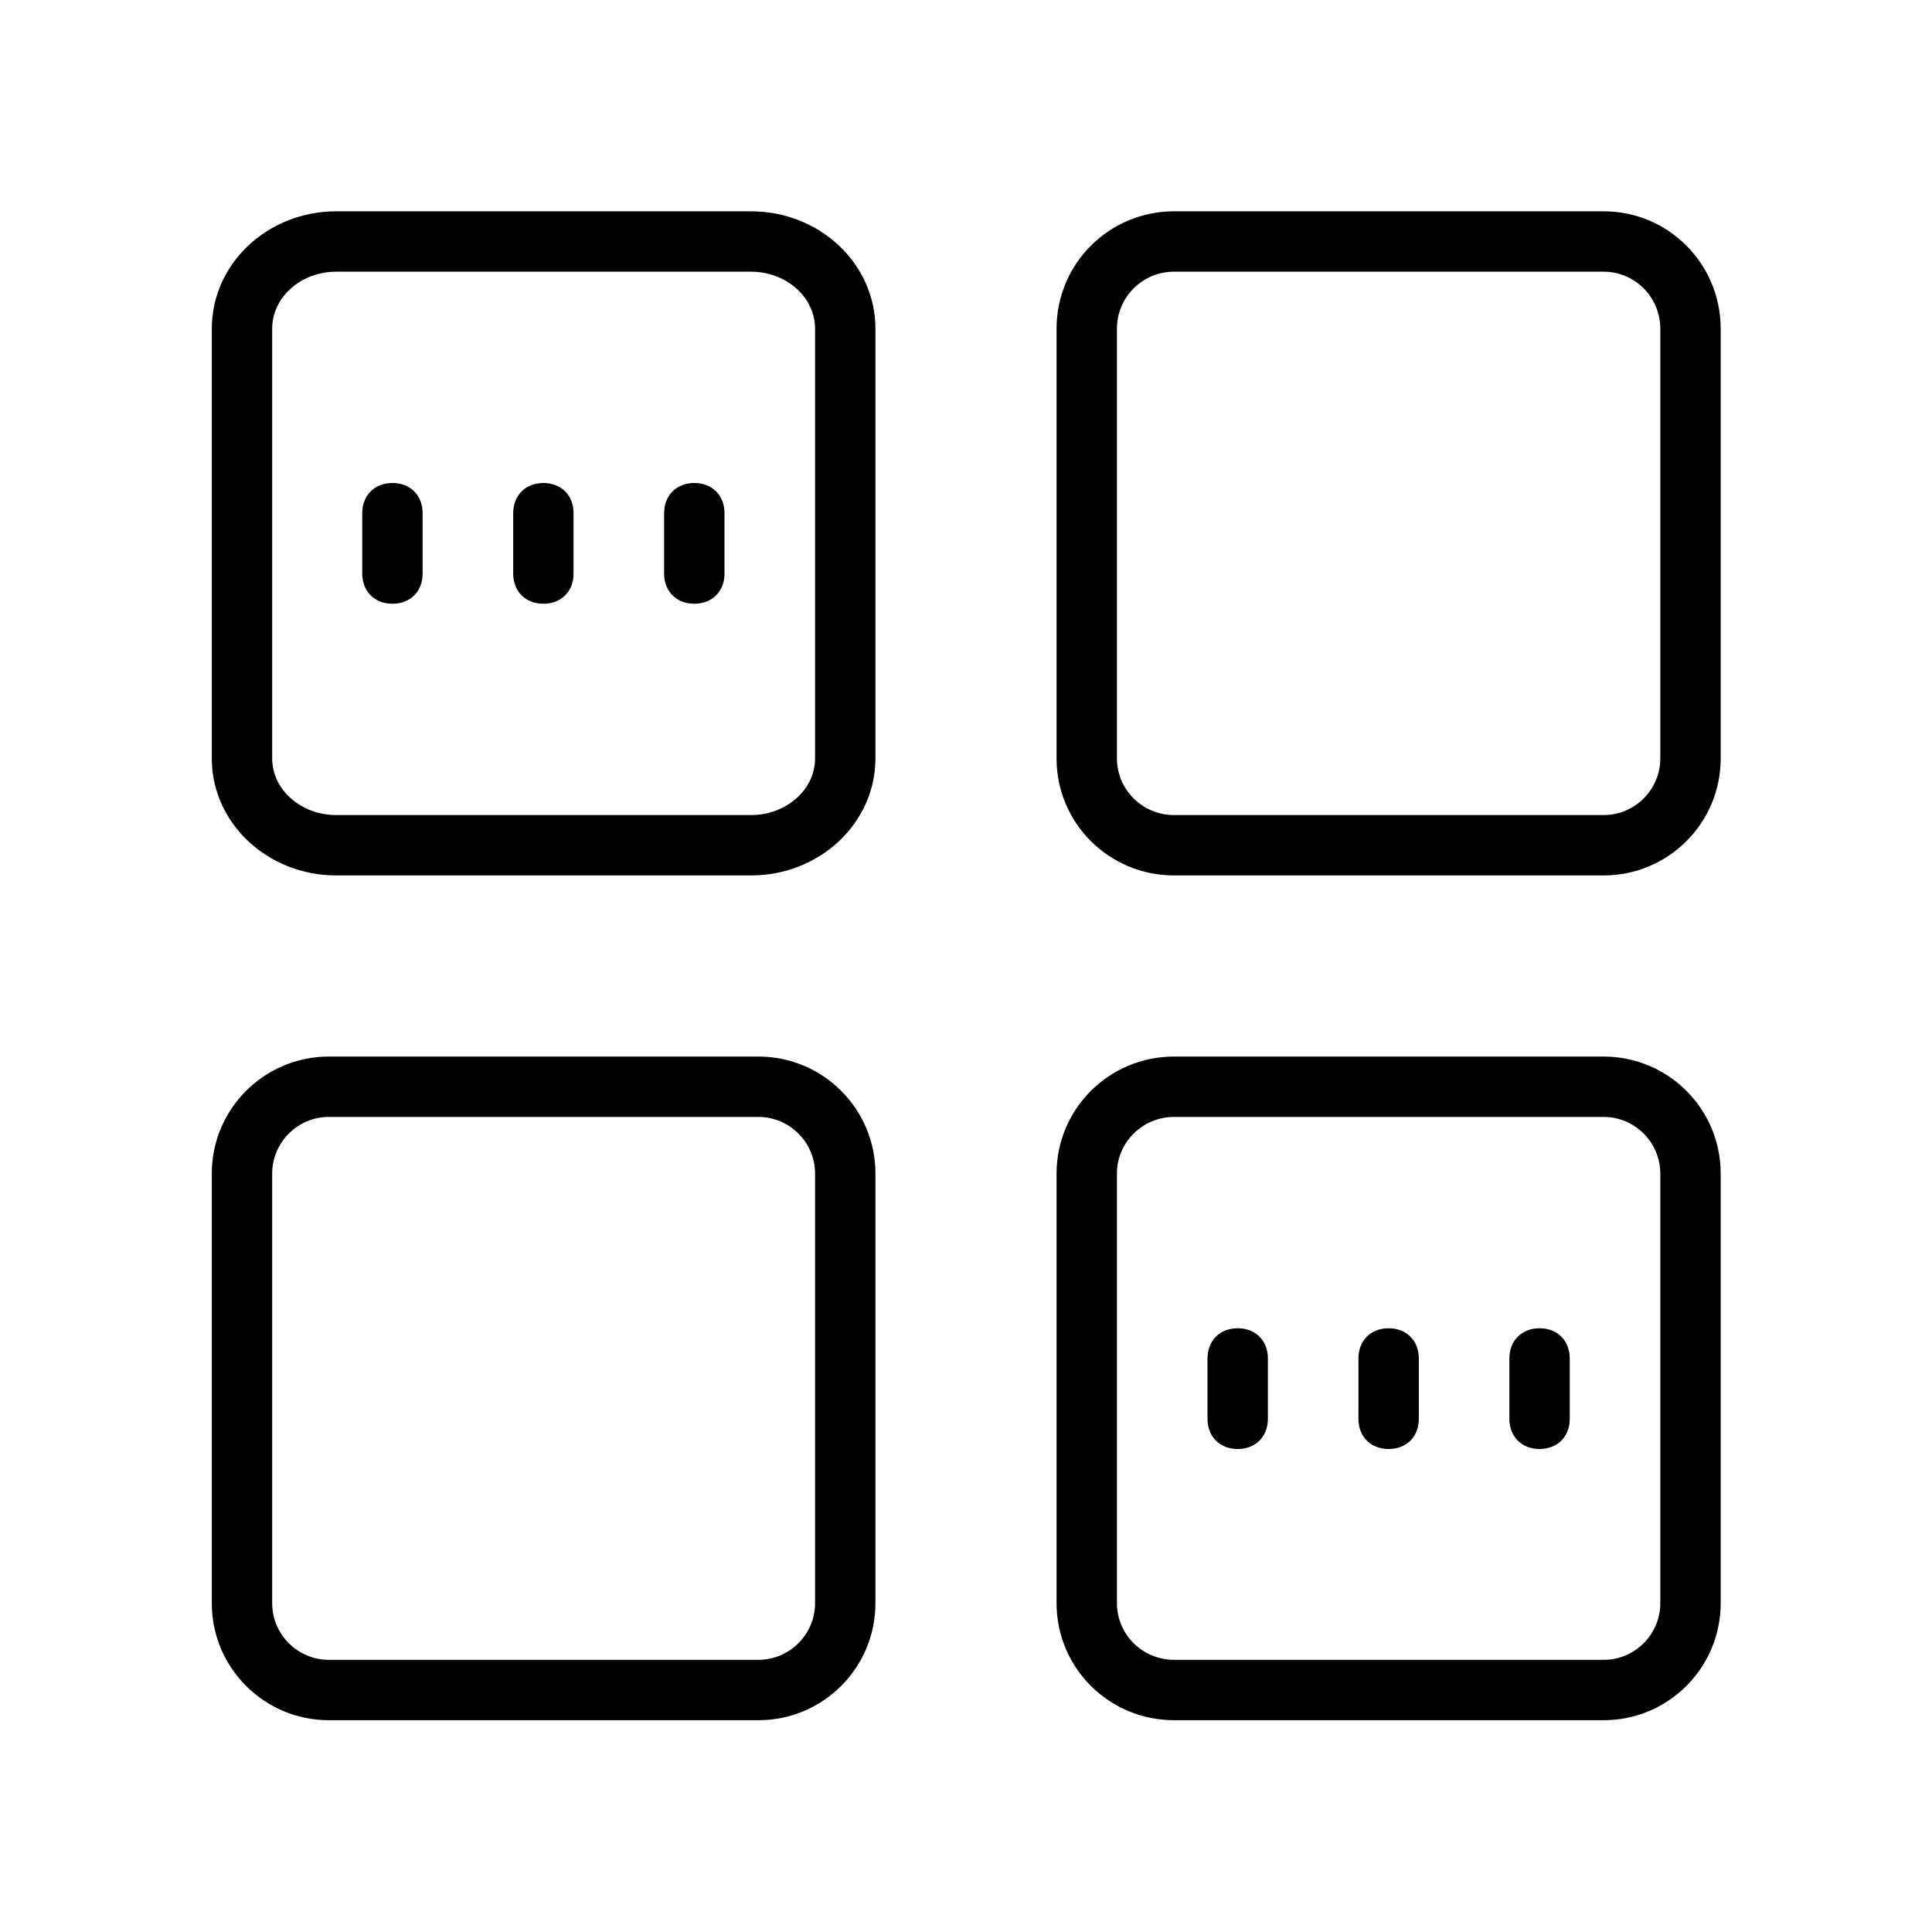
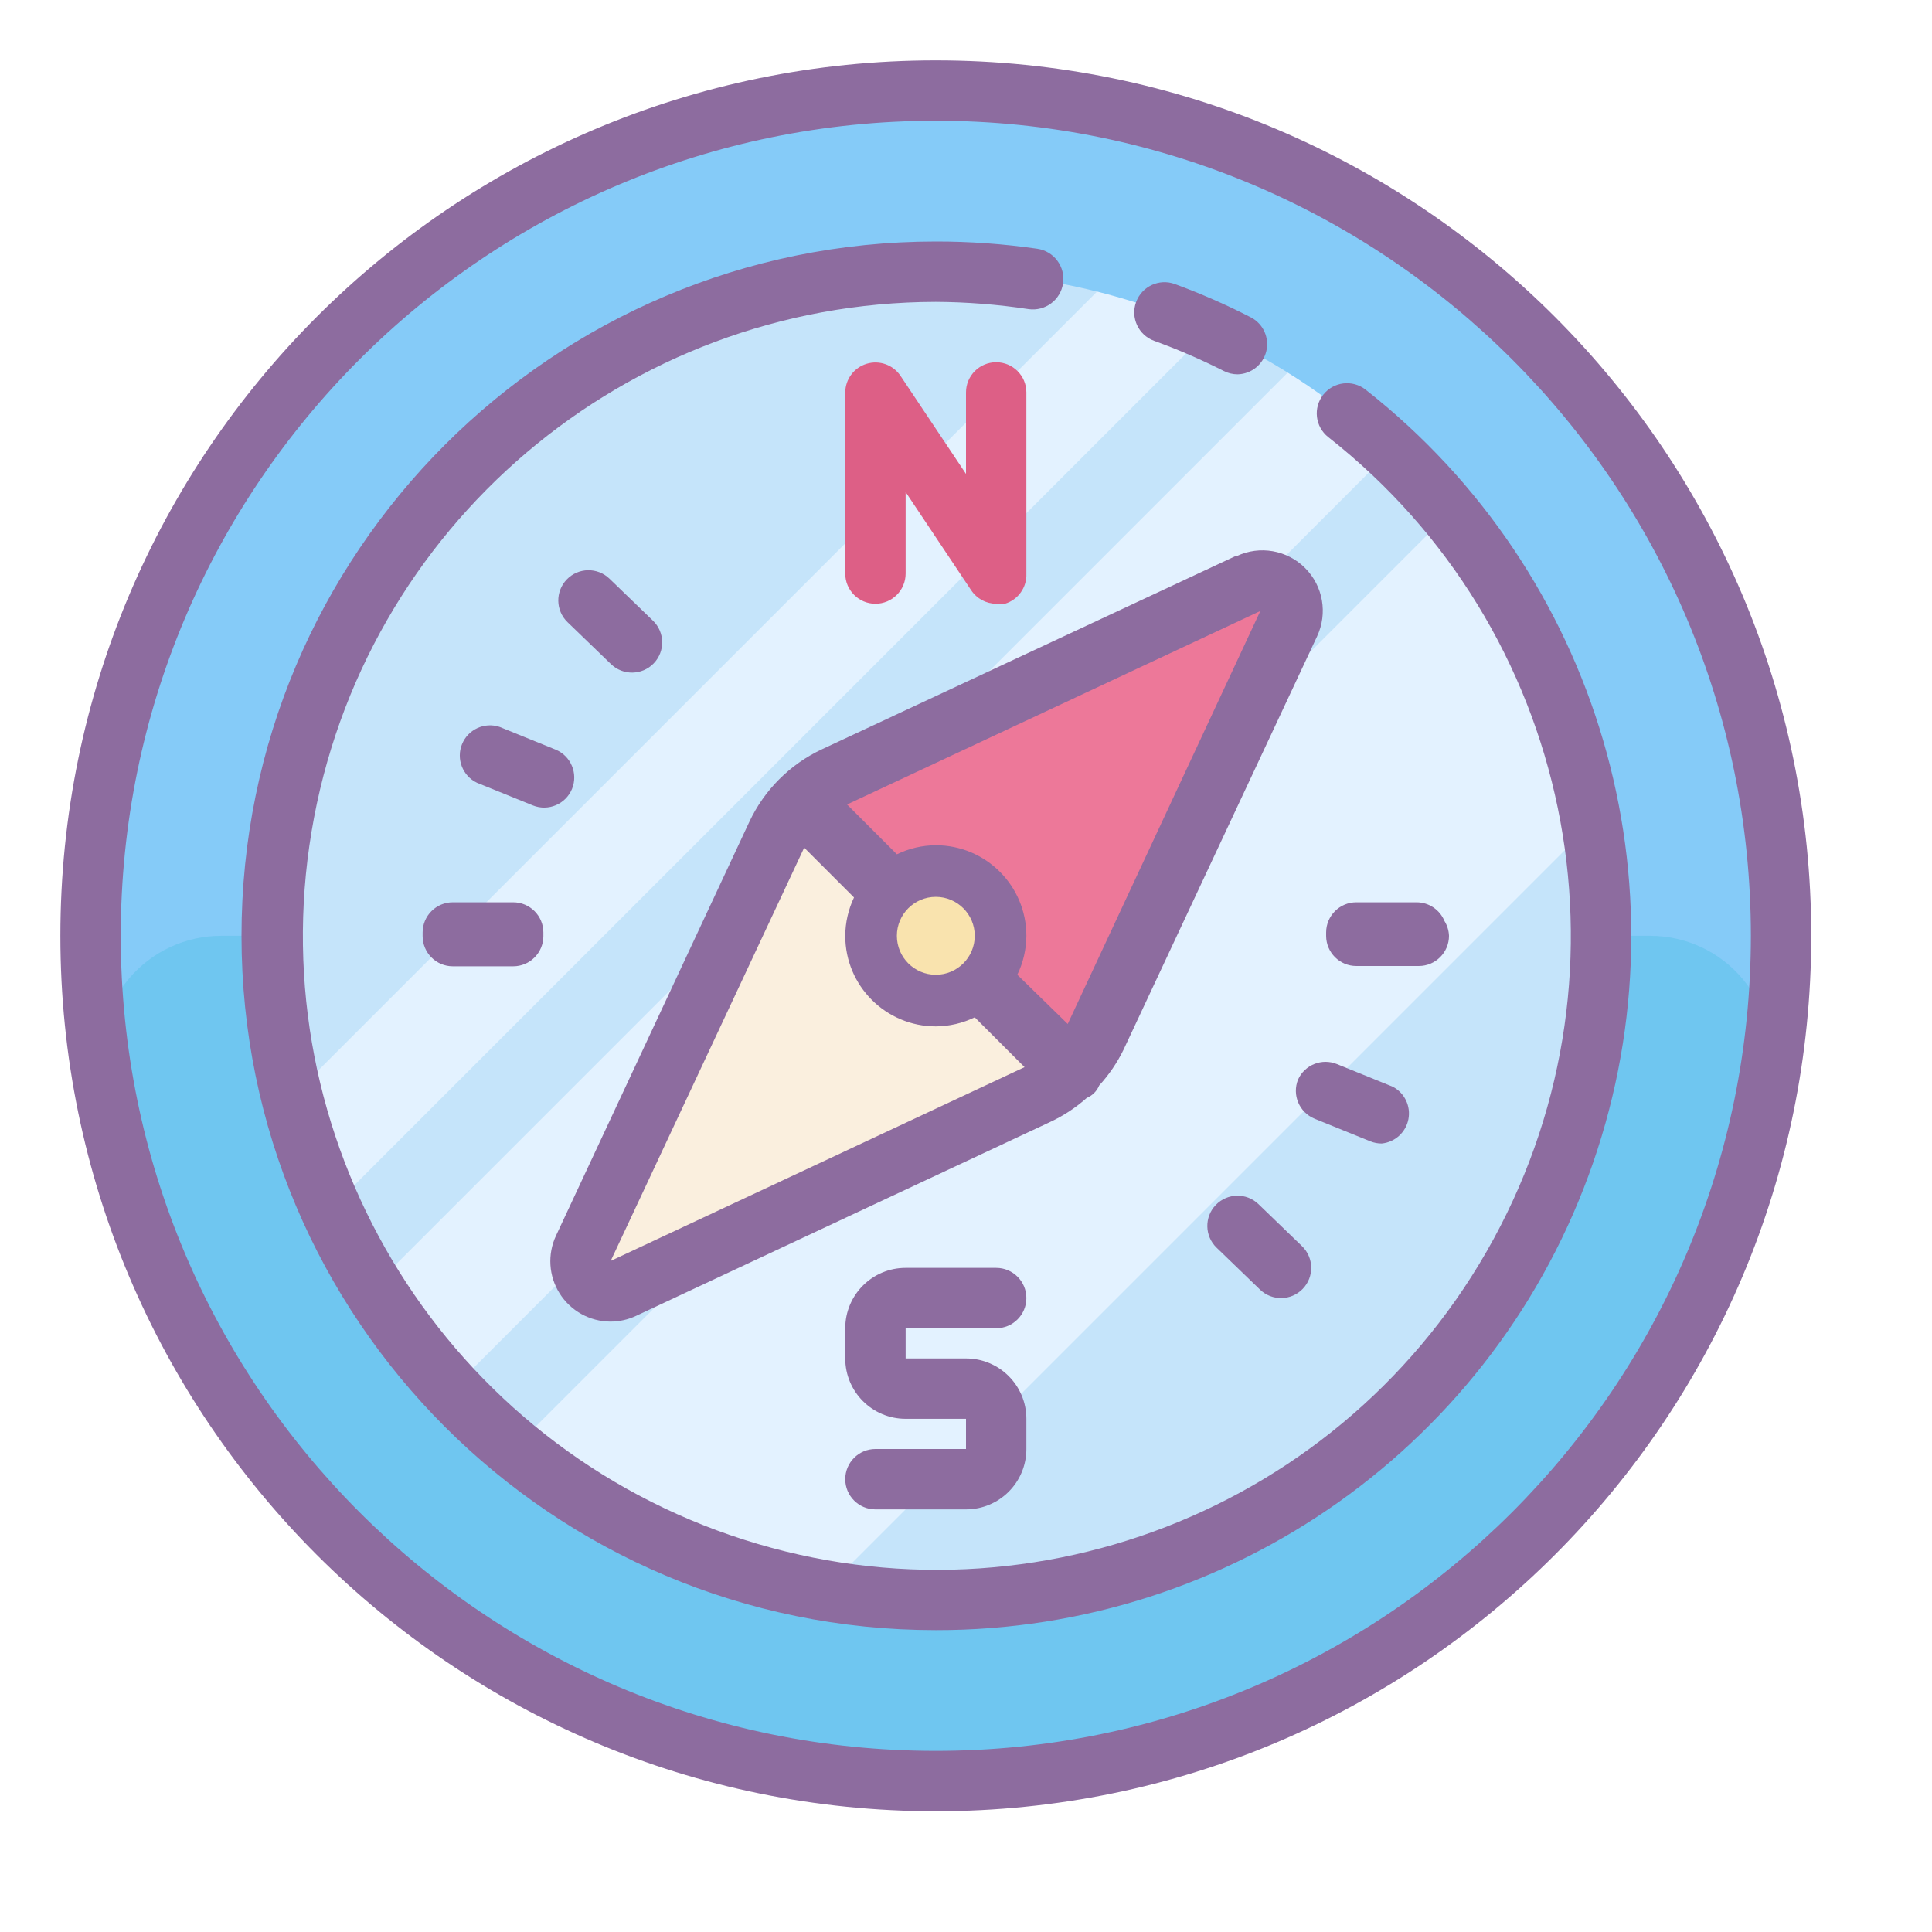
- <svg xmlns="http://www.w3.org/2000/svg" width="16pt" height="16pt" viewBox="0 0 16 16" version="1.1">
-   <g id="surface6079940">
-     <path style=" stroke:none;fill-rule:nonzero;fill:rgb(0%,0%,0%);fill-opacity:1;" d="M 2.785 1.75 C 2.215 1.75 1.754 2.184 1.754 2.723 L 1.754 6.281 C 1.754 6.816 2.215 7.25 2.785 7.25 L 6.219 7.25 C 6.789 7.25 7.25 6.816 7.25 6.281 L 7.25 2.723 C 7.25 2.184 6.789 1.75 6.219 1.75 Z M 9.723 1.75 C 9.184 1.75 8.75 2.184 8.75 2.723 L 8.75 6.281 C 8.75 6.816 9.184 7.25 9.723 7.25 L 13.281 7.25 C 13.816 7.25 14.25 6.816 14.25 6.281 L 14.25 2.723 C 14.25 2.184 13.816 1.75 13.281 1.75 Z M 2.785 2.25 L 6.219 2.25 C 6.512 2.25 6.75 2.461 6.75 2.723 L 6.75 6.281 C 6.75 6.539 6.512 6.75 6.219 6.75 L 2.785 6.75 C 2.492 6.75 2.254 6.539 2.254 6.281 L 2.254 2.723 C 2.254 2.461 2.492 2.25 2.785 2.25 Z M 9.723 2.25 L 13.281 2.25 C 13.539 2.25 13.75 2.461 13.75 2.723 L 13.75 6.281 C 13.75 6.539 13.539 6.75 13.281 6.75 L 9.723 6.75 C 9.461 6.75 9.25 6.539 9.25 6.281 L 9.25 2.723 C 9.25 2.461 9.461 2.25 9.723 2.25 Z M 3.25 4 C 3.102 4 3 4.102 3 4.25 L 3 4.75 C 3 4.898 3.102 5 3.25 5 C 3.398 5 3.5 4.898 3.5 4.75 L 3.5 4.25 C 3.5 4.102 3.398 4 3.25 4 Z M 4.5 4 C 4.352 4 4.25 4.102 4.25 4.25 L 4.25 4.75 C 4.25 4.898 4.352 5 4.5 5 C 4.648 5 4.75 4.898 4.75 4.75 L 4.75 4.25 C 4.75 4.102 4.648 4 4.5 4 Z M 5.75 4 C 5.602 4 5.5 4.102 5.5 4.25 L 5.5 4.75 C 5.5 4.898 5.602 5 5.75 5 C 5.898 5 6 4.898 6 4.75 L 6 4.25 C 6 4.102 5.898 4 5.75 4 Z M 2.723 8.75 C 2.188 8.75 1.754 9.184 1.754 9.719 L 1.754 13.277 C 1.754 13.812 2.188 14.246 2.723 14.246 L 6.281 14.246 C 6.816 14.246 7.25 13.812 7.25 13.277 L 7.25 9.719 C 7.25 9.184 6.816 8.75 6.281 8.75 Z M 9.723 8.75 C 9.184 8.75 8.75 9.184 8.75 9.719 L 8.75 13.277 C 8.75 13.812 9.184 14.246 9.723 14.246 L 13.281 14.246 C 13.816 14.246 14.25 13.812 14.25 13.277 L 14.25 9.719 C 14.25 9.184 13.816 8.75 13.281 8.75 Z M 2.723 9.25 L 6.281 9.25 C 6.539 9.25 6.75 9.461 6.75 9.719 L 6.75 13.277 C 6.75 13.535 6.539 13.746 6.281 13.746 L 2.723 13.746 C 2.465 13.746 2.254 13.535 2.254 13.277 L 2.254 9.719 C 2.254 9.461 2.465 9.25 2.723 9.25 Z M 9.723 9.25 L 13.281 9.25 C 13.539 9.25 13.75 9.461 13.75 9.719 L 13.75 13.277 C 13.75 13.535 13.539 13.746 13.281 13.746 L 9.723 13.746 C 9.461 13.746 9.25 13.535 9.25 13.277 L 9.25 9.719 C 9.25 9.461 9.461 9.25 9.723 9.25 Z M 10.25 11 C 10.102 11 10 11.102 10 11.25 L 10 11.75 C 10 11.898 10.102 12 10.25 12 C 10.398 12 10.5 11.898 10.5 11.75 L 10.5 11.25 C 10.5 11.102 10.398 11 10.25 11 Z M 11.5 11 C 11.352 11 11.25 11.102 11.25 11.25 L 11.25 11.75 C 11.25 11.898 11.352 12 11.5 12 C 11.648 12 11.75 11.898 11.75 11.75 L 11.75 11.25 C 11.75 11.102 11.648 11 11.5 11 Z M 12.75 11 C 12.602 11 12.5 11.102 12.5 11.25 L 12.5 11.75 C 12.5 11.898 12.602 12 12.75 12 C 12.898 12 13 11.898 13 11.75 L 13 11.25 C 13 11.102 12.898 11 12.75 11 Z M 12.75 11 " />
-   </g>
+ <svg xmlns="http://www.w3.org/2000/svg" viewBox="0 0 64 64" width="20px" height="20px">
+   <path fill="#c5e4fa" d="M31 3A28 28 0 1 0 31 59A28 28 0 1 0 31 3Z" />
+   <path fill="#e3f2ff" d="M12.71 52.29a28 28 0 0 0 9.18 5.82L56 24V17.57a28.1 28.1 0 0 0-3.71-4.86zM10.76 50.24L50 11H44L8.22 46.78A28.08 28.08 0 0 0 10.76 50.24zM7.79 43.21L41 10 38 8 6.36 39.64A27.81 27.81 0 0 0 7.79 43.21z" />
+   <path fill="#85cbf8" d="M31,3A28,28,0,1,0,59,31,28,28,0,0,0,31,3Zm0,50A22,22,0,1,1,46.17,15.07l.68.67q.39.4.75.82A22,22,0,0,1,31,53Z" />
+   <path fill="#6fc6f0" d="M31,53A22,22,0,0,1,9,31H7.34a4,4,0,0,0-3.95,4.71,28,28,0,0,0,55.21,0A4,4,0,0,0,54.66,31H53A22,22,0,0,1,31,53Z" />
+   <path fill="#faefde" d="M18.94 42.94L26.14 26.14 42.94 18.94 35.74 35.74 18.94 42.94z" />
+   <path fill="#ed7899" d="M26.14 26.14L42.94 18.94 35.74 35.74 26.14 26.14z" />
+   <path fill="#f9e3ae" d="M31 29A2 2 0 1 0 31 33A2 2 0 1 0 31 29Z" />
+   <path fill="#8d6c9f" d="M31,2A29,29,0,1,0,60,31,29,29,0,0,0,31,2Zm0,56A27,27,0,1,1,58,31,27,27,0,0,1,31,58Z" />
+   <path fill="#dd5f86" d="M30,19V16.3l2.17,3.25A1,1,0,0,0,33,20a1,1,0,0,0,.29,0A1,1,0,0,0,34,19V13a1,1,0,0,0-2,0v2.7l-2.17-3.25A1,1,0,0,0,28,13v6a1,1,0,0,0,2,0Z" />
+   <path fill="#8d6c9f" d="M33 44a1 1 0 0 0 0-2H30a2 2 0 0 0-2 2v1a2 2 0 0 0 2 2h2v1H29a1 1 0 0 0 0 2h3a2 2 0 0 0 2-2V47a2 2 0 0 0-2-2H30V44zM18.95 26.13a1 1 0 0 0-.55-1.3l-1.85-.75a1 1 0 0 0-.75 1.85l1.85.75a1 1 0 0 0 1.3-.55zM20.24 22a1 1 0 1 0 1.39-1.44l-1.44-1.39a1 1 0 0 0-1.39 1.44zM17 29.89H15a1 1 0 0 0-1 1s0 0 0 .06 0 0 0 .06a1 1 0 0 0 1 1h2a1 1 0 0 0 1-1s0 0 0-.06 0 0 0-.06A1 1 0 0 0 17 29.89zM43 35.76a1 1 0 0 0 .55 1.3l1.85.75a1 1 0 0 0 .37.07A1 1 0 0 0 46.14 36l-1.85-.75A1 1 0 0 0 43 35.76zM41.69 39.89a1 1 0 0 0-1.39 1.44l1.44 1.39a1 1 0 1 0 1.39-1.44zM44.93 32H47a1 1 0 0 0 1-1 1 1 0 0 0-.15-.49 1 1 0 0 0-.92-.62h-2a1 1 0 0 0-1 1s0 0 0 .06 0 0 0 .06A1 1 0 0 0 44.93 32zM40.93 18.42L27.23 24.82a5 5 0 0 0-2.41 2.41L18.42 40.93a2 2 0 0 0 1.8 2.85 2 2 0 0 0 .85-.19l13.69-6.41A5 5 0 0 0 36 36.37a.75.75 0 0 0 .41-.41 5 5 0 0 0 .81-1.19l6.41-13.69a2 2 0 0 0-2.66-2.66zM20.23 41.77l6.41-13.69v0l1.65 1.65A3 3 0 0 0 28 31a3 3 0 0 0 3 3 3 3 0 0 0 1.29-.3l1.65 1.65h0zM31 32.29A1.29 1.29 0 1 1 32.29 31 1.29 1.29 0 0 1 31 32.29zm4.37 1.63v0L33.7 32.29A3 3 0 0 0 34 31a3 3 0 0 0-3-3 3 3 0 0 0-1.29.3l-1.65-1.65h0l13.69-6.41z" />
+   <path fill="#8d6c9f" d="M31,54A23,23,0,0,1,31,8a23.28,23.28,0,0,1,3.36.24,1,1,0,0,1-.29,2A21.25,21.25,0,0,0,31,10a21,21,0,1,0,13,4.48,1,1,0,1,1,1.24-1.57A23,23,0,0,1,31,54Z" />
+   <path fill="#8d6c9f" d="M41,12.4a1,1,0,0,1-.46-.11,20.87,20.87,0,0,0-2.31-1,1,1,0,0,1,.69-1.88,22.64,22.64,0,0,1,2.53,1.11A1,1,0,0,1,41,12.4Z" />
</svg>
